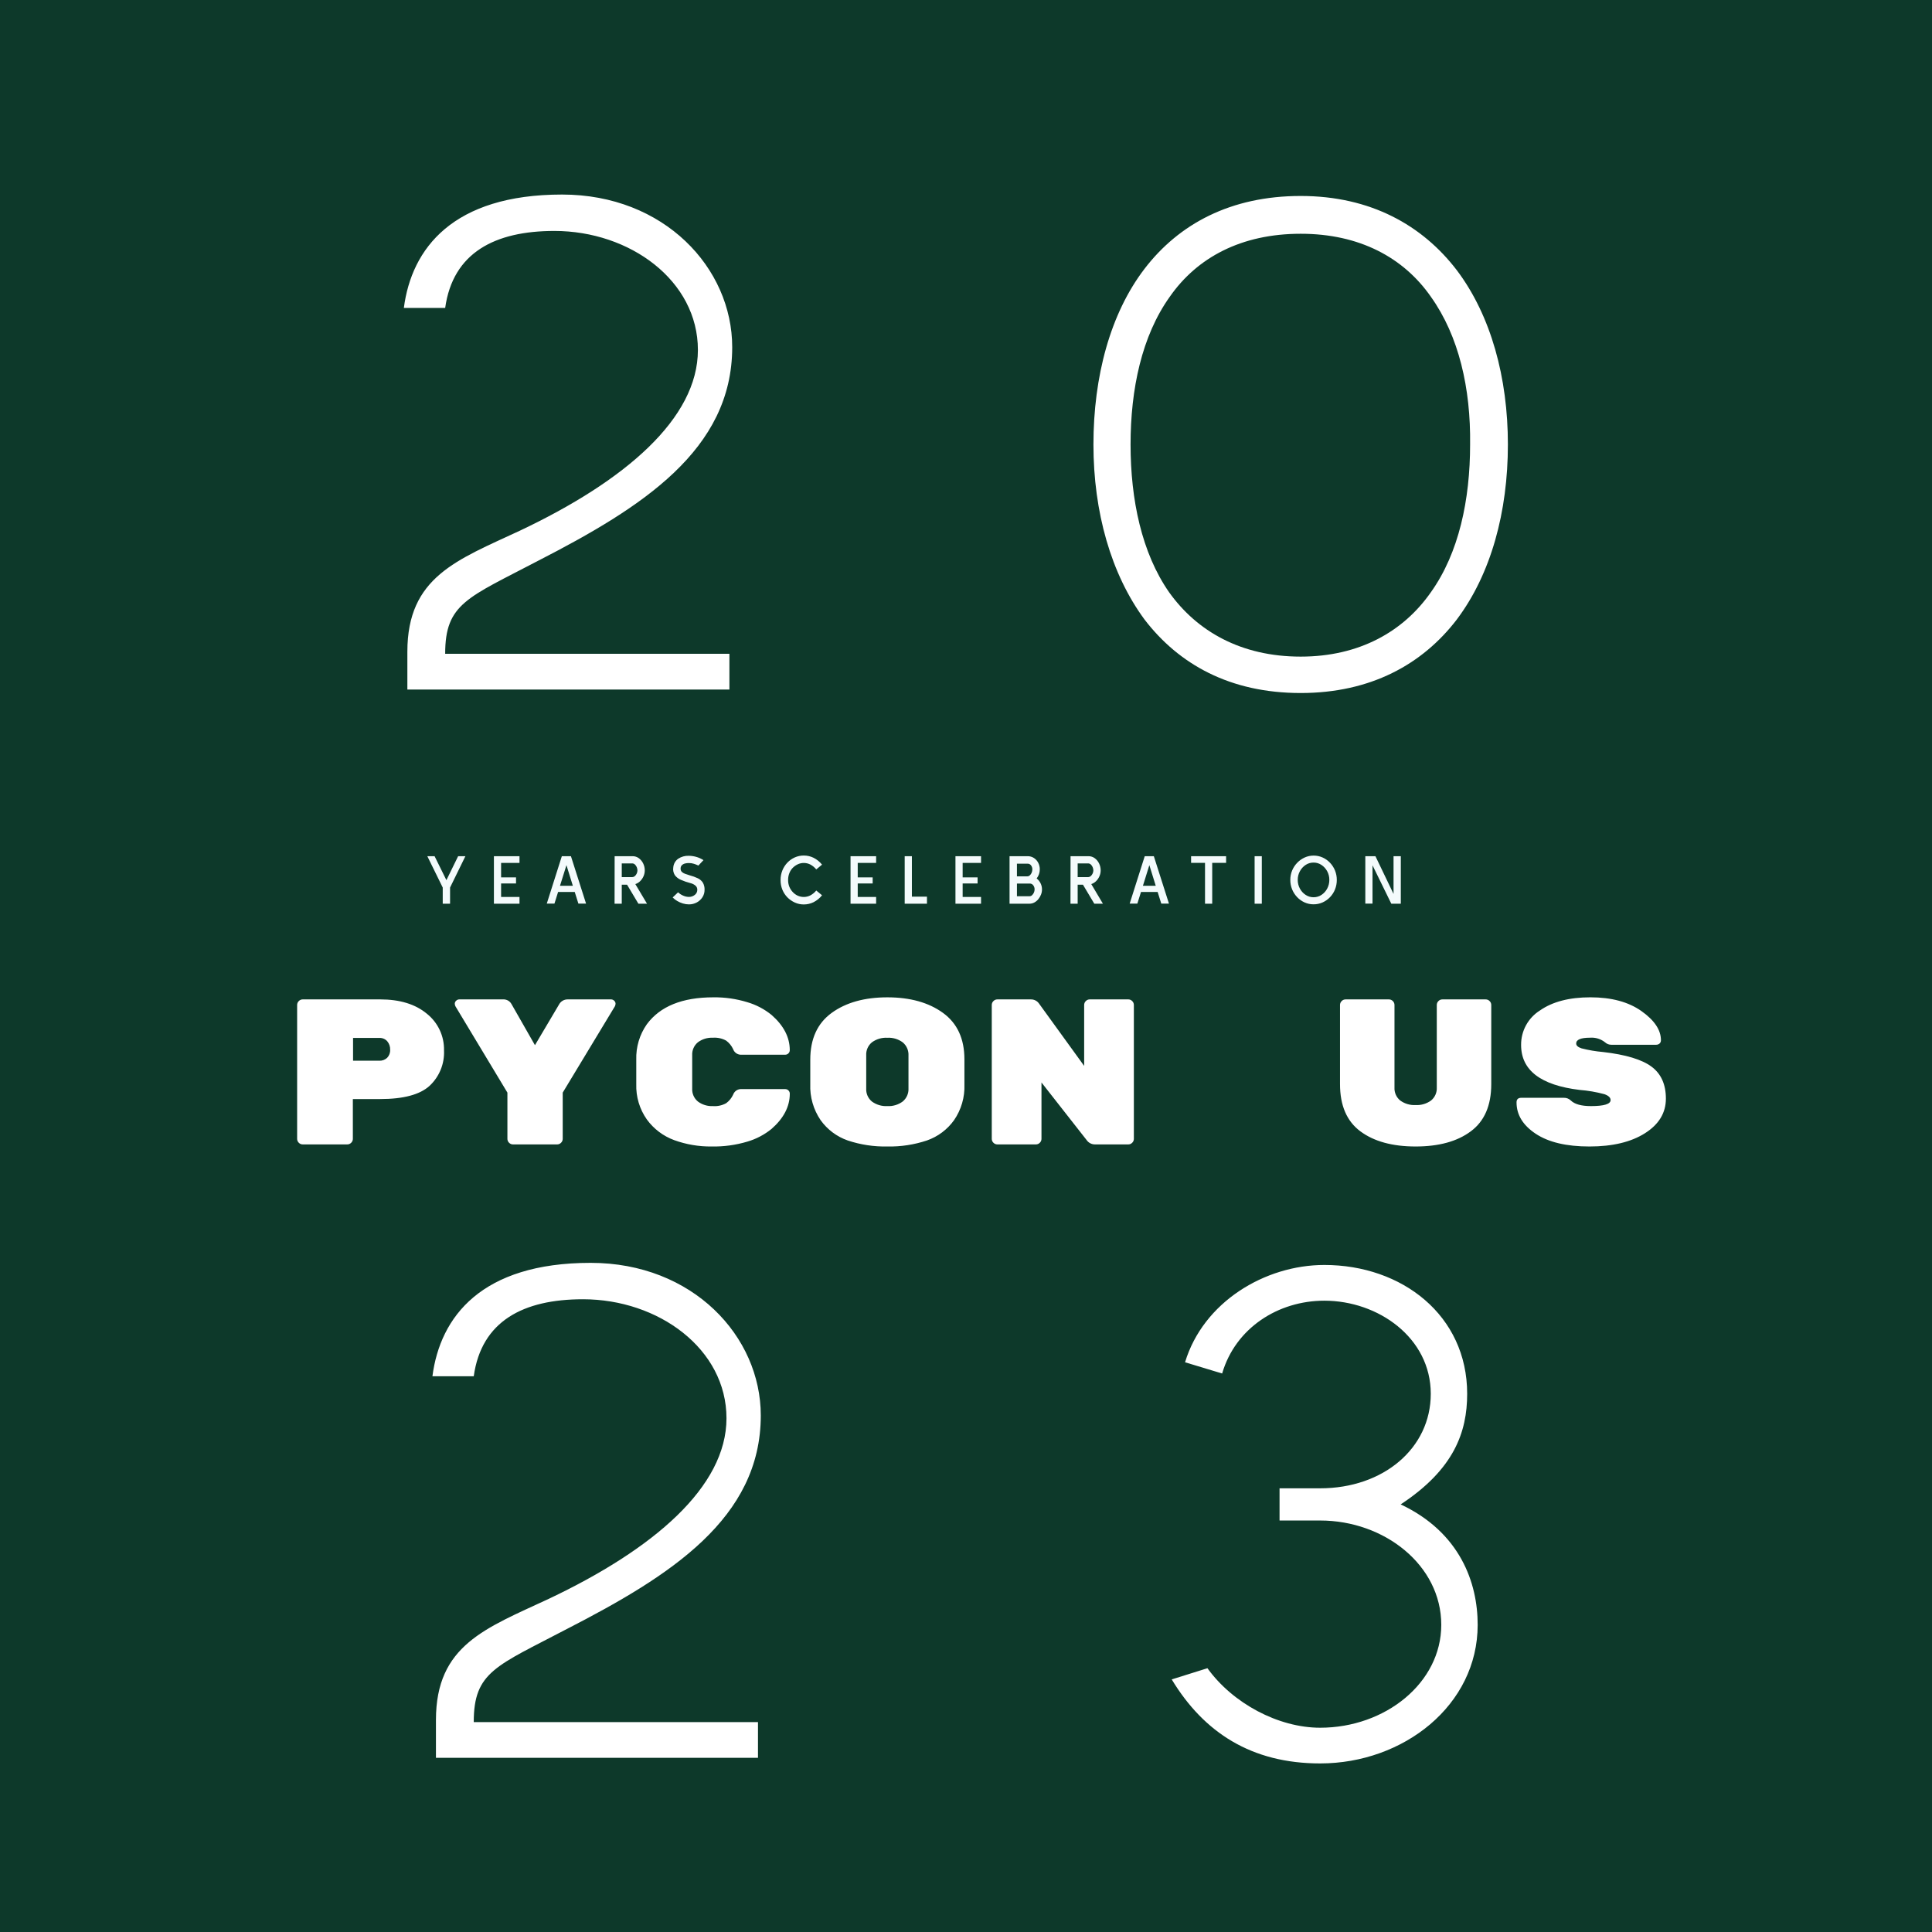
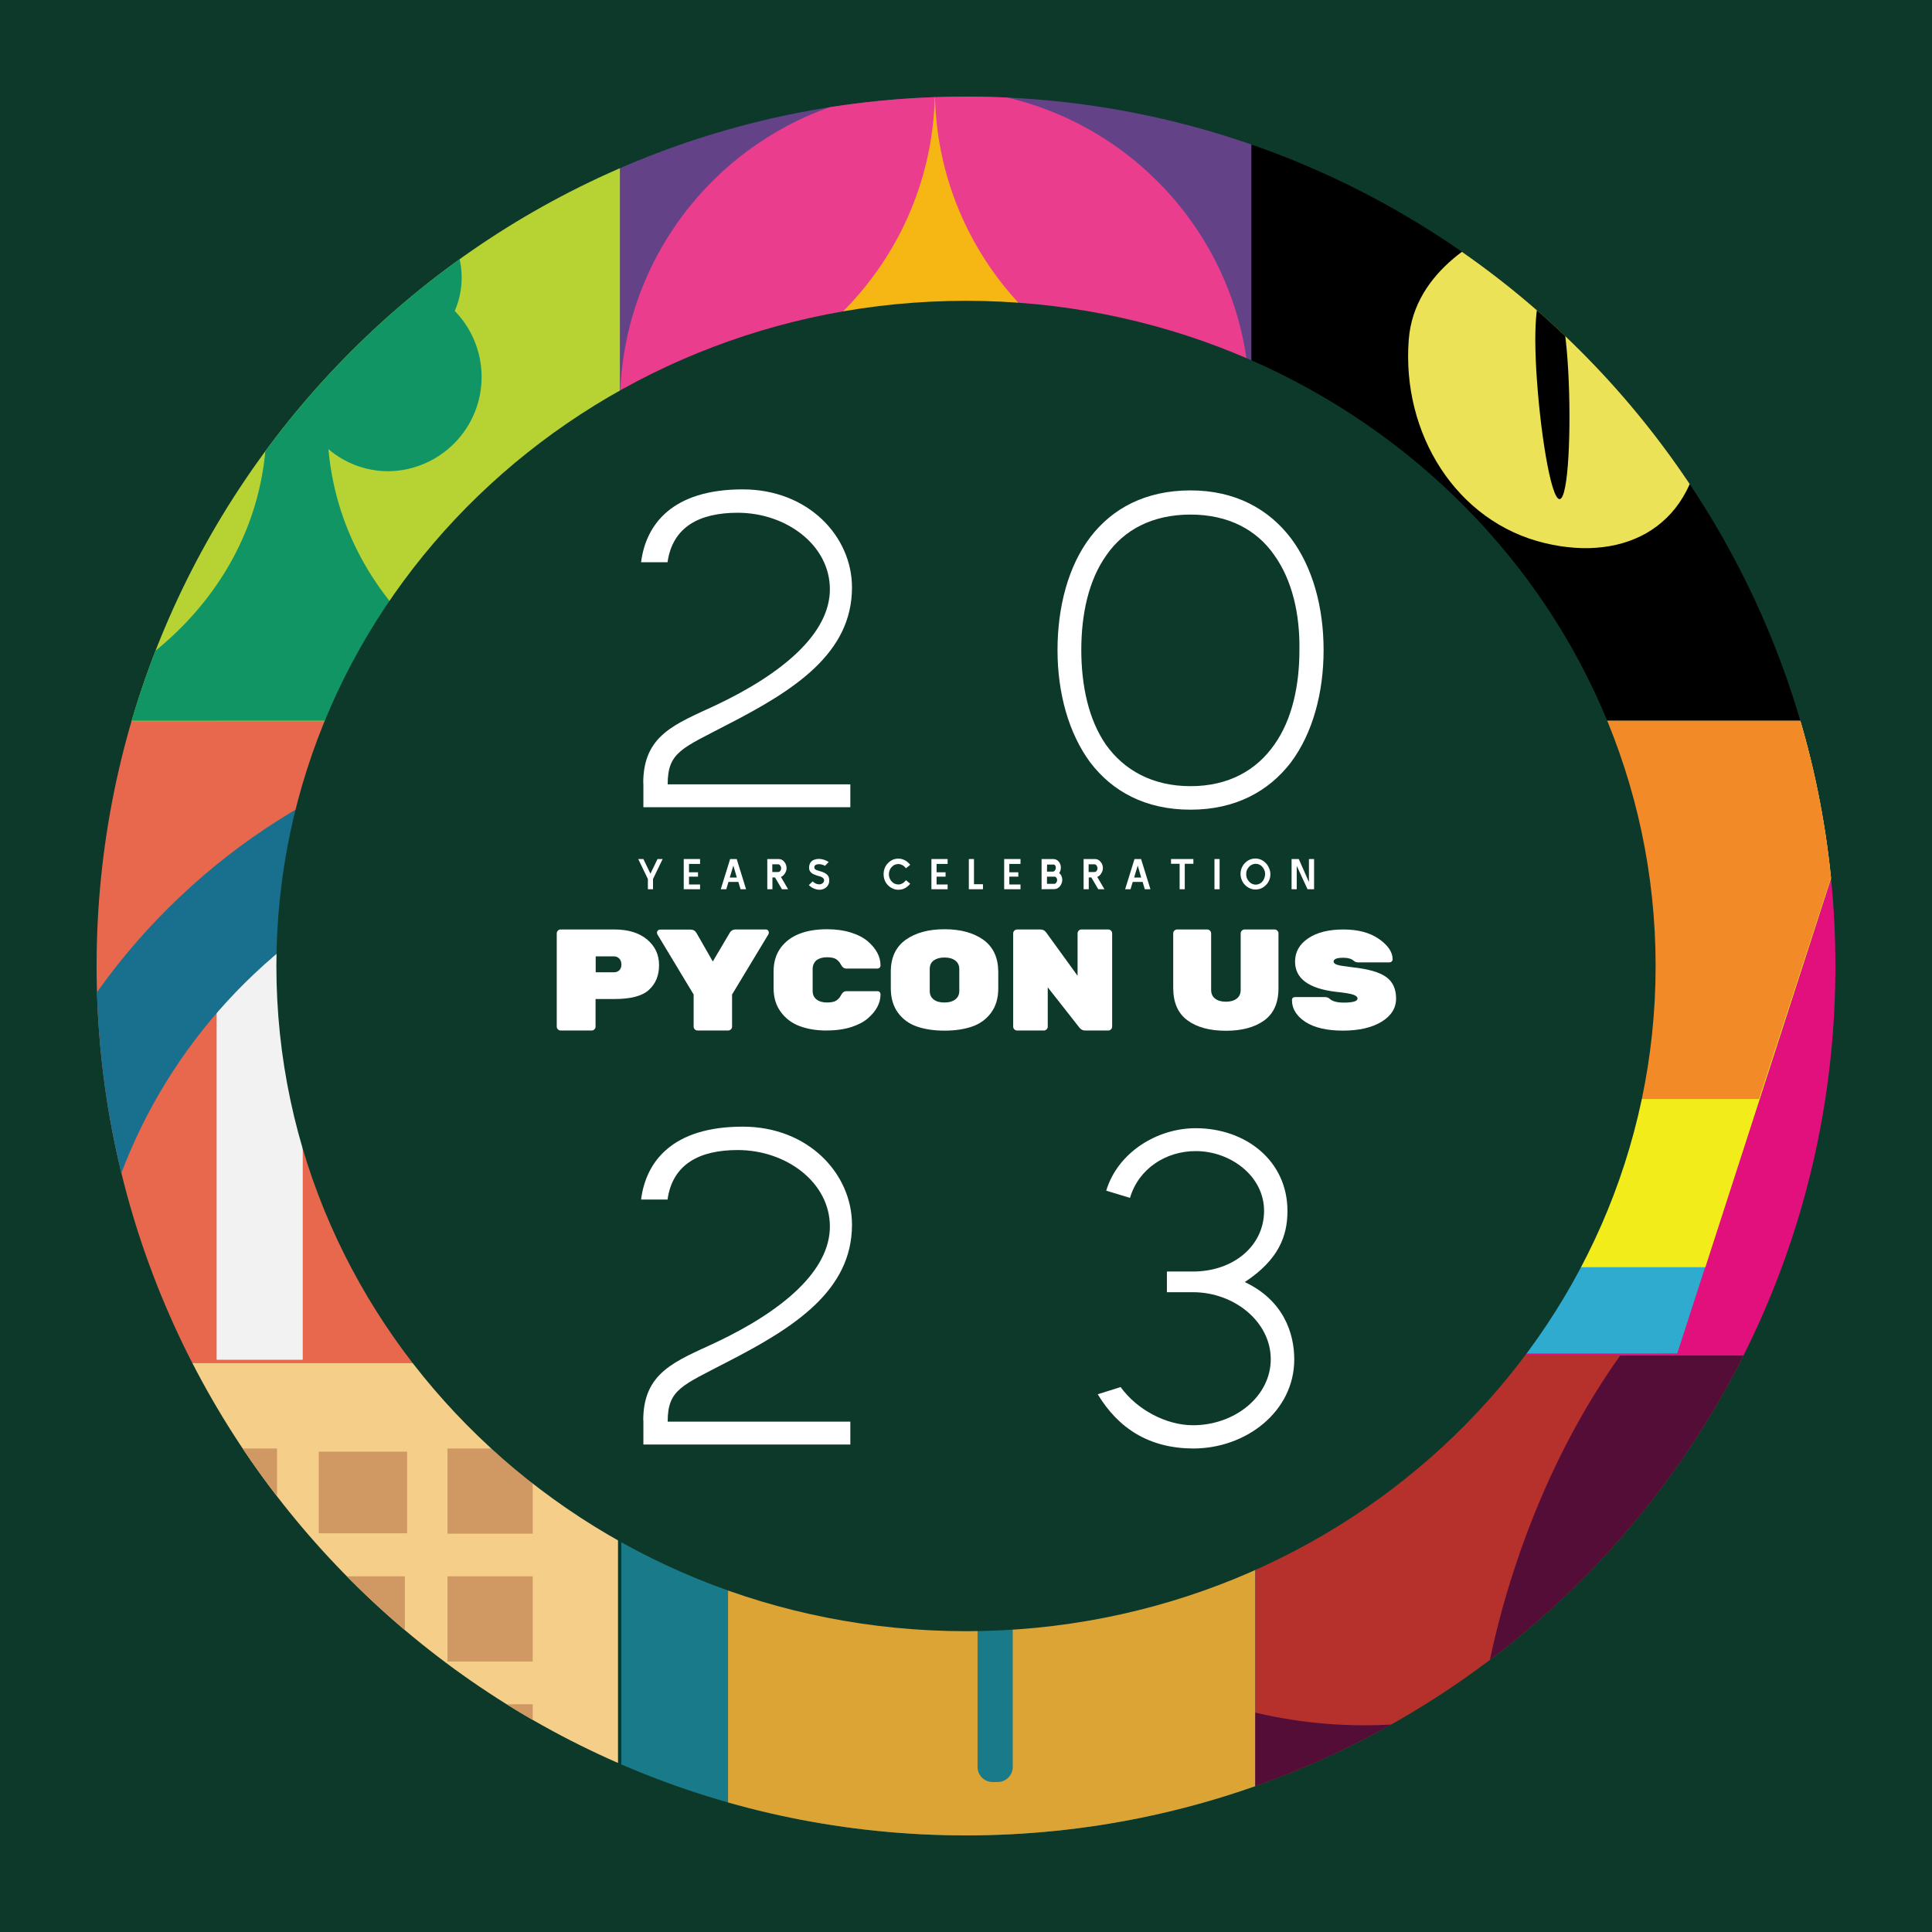
- <svg xmlns="http://www.w3.org/2000/svg" width="540.892" height="540.892" viewBox="0 0 540.892 540.892">
-   <g id="Headline_logo_cube" data-name="Headline logo cube" transform="translate(-520.123 -0.107)">
-     <g id="Group_2203" data-name="Group 2203">
-       <rect id="Rectangle_3572" data-name="Rectangle 3572" width="540.892" height="270.446" transform="translate(520.123 0.107)" fill="#0d392a" />
-       <path id="Path_3647" data-name="Path 3647" d="M11.172,0h90.16V-10H21.756c0-14.112,6.272-15.68,26.068-26.068,29.008-14.9,54.292-30.968,54.292-59.78,0-22.148-19.012-42.728-47.628-42.728-30.576,0-42.14,15.092-44.3,31.752H21.756c2.156-15.484,13.916-21.56,30.576-21.56,21.168,0,40.18,13.916,40.18,33.32,0,19.208-20.384,36.652-49.784,50.568C25.088-36.26,11.172-31.556,11.172-10.584Zm293.8-19.6c9.6-12.74,14.308-30.184,14.308-49,0-18.62-4.7-36.064-14.308-48.8-9.6-12.544-24.108-20.776-43.708-20.776s-34.1,7.84-43.708,20.384-14.308,30.184-14.308,49.2c0,18.816,4.9,36.26,14.308,49C227.164-7.056,241.472.98,261.268.98,280.868.98,295.372-7.056,304.976-19.6Zm-7.252-90.356C305.564-98.98,308.9-84.28,308.7-68.6c0,15.484-3.136,30.38-10.976,41.356C290.08-16.268,277.732-9.212,261.268-9.212c-16.66,0-29.008-7.056-36.848-18.032C216.776-38.22,213.64-53.116,213.64-68.6s3.136-30.38,10.976-41.356c7.644-10.976,19.992-17.64,36.652-17.64C277.732-127.6,290.08-120.932,297.724-109.956Z" transform="translate(623 193.148)" fill="#fff" />
-       <path id="Path_3648" data-name="Path 3648" d="M11.419-13.3,7.125-4.522V0H5.073V-4.522L.76-13.3H2.793L6.1-6.593,9.386-13.3ZM26.562,0H19.4V-13.3h7.163v1.881H21.413v4.047h4.18v1.71h-4.18v3.781h5.149ZM34.2-.019,38.418-13.3h2.546L45.2-.019H43.054L42.028-3.287H37.373L36.347-.019Zm5.51-10.773L37.9-5.016H41.5ZM62.263,0H59.85L56.677-5.32H55.195V0H53.181L53.2-13.3h5.016a2.909,2.909,0,0,1,1.757.561,3.914,3.914,0,0,1,1.216,1.472,4.391,4.391,0,0,1,.446,1.957A4,4,0,0,1,61.294-7.7a4.329,4.329,0,0,1-.94,1.377,3.431,3.431,0,0,1-1.359.836ZM59.584-9.31a2.355,2.355,0,0,0-.19-.912,2.114,2.114,0,0,0-.522-.76,1.106,1.106,0,0,0-.77-.3H55.195v3.838h2.888a1.147,1.147,0,0,0,.77-.285,2.062,2.062,0,0,0,.532-.722A2.05,2.05,0,0,0,59.584-9.31ZM74,.19a5.829,5.829,0,0,1-1.7-.256A7.258,7.258,0,0,1,70.718-.76a5.972,5.972,0,0,1-1.273-.988l1.52-1.444a4.659,4.659,0,0,0,1.435.94,4.01,4.01,0,0,0,1.567.352,2.562,2.562,0,0,0,1.682-.57,1.753,1.753,0,0,0,.693-1.406,1.454,1.454,0,0,0-.494-1.169,3.415,3.415,0,0,0-1.406-.712,17.387,17.387,0,0,1-2.708-.931,4.006,4.006,0,0,1-1.691-1.321,3.113,3.113,0,0,1-.427-2.137,3.281,3.281,0,0,1,1.378-2.442,5.014,5.014,0,0,1,2.936-.826,7.964,7.964,0,0,1,2.042.285,7.591,7.591,0,0,1,2.1.931l-1.425,1.52a9.224,9.224,0,0,0-1.254-.494,4.475,4.475,0,0,0-1.349-.209,3.922,3.922,0,0,0-1.131.123,1.951,1.951,0,0,0-.883.475,1.239,1.239,0,0,0-.361.884,1.267,1.267,0,0,0,.3.95,2.367,2.367,0,0,0,.9.56q.579.219,1.34.446a12.81,12.81,0,0,1,2.261.817A3.4,3.4,0,0,1,77.89-5.909a3.743,3.743,0,0,1,.485,2.033,3.747,3.747,0,0,1-.589,2.061A4.255,4.255,0,0,1,76.2-.352,4.525,4.525,0,0,1,74,.19Zm32.167.019a5.958,5.958,0,0,1-2.536-.542,7.129,7.129,0,0,1-2.062-1.435A6.743,6.743,0,0,1,100.168-3.9a7,7,0,0,1-.513-2.727,7.035,7.035,0,0,1,.513-2.707,6.917,6.917,0,0,1,1.406-2.175,6.541,6.541,0,0,1,2.052-1.444,6.113,6.113,0,0,1,2.546-.532,6.146,6.146,0,0,1,2.717.627,7.256,7.256,0,0,1,2.375,1.919L109.649-9.6a5.5,5.5,0,0,0-1.662-1.368,3.971,3.971,0,0,0-1.814-.437,3.948,3.948,0,0,0-1.7.371,4.991,4.991,0,0,0-1.415,1,4.485,4.485,0,0,0-.95,1.491,5.148,5.148,0,0,0-.342,1.909,4.928,4.928,0,0,0,.342,1.881,4.787,4.787,0,0,0,.95,1.482,4.281,4.281,0,0,0,1.406,1.026,4.1,4.1,0,0,0,1.71.361,3.971,3.971,0,0,0,1.814-.437,5.5,5.5,0,0,0,1.662-1.368l1.615,1.33a7.165,7.165,0,0,1-2.375,1.938A6.146,6.146,0,0,1,106.172.209ZM126.407,0h-7.163V-13.3h7.163v1.881h-5.149v4.047h4.18v1.71h-4.18v3.781h5.149Zm14.231,0h-6.232V-13.3h2.014V-1.976h4.218Zm15.143,0h-7.163V-13.3h7.163v1.881h-5.149v4.047h4.18v1.71h-4.18v3.781h5.149Zm7.98,0V-13.3H168.8a3.161,3.161,0,0,1,1.8.513,3.517,3.517,0,0,1,1.2,1.349,3.948,3.948,0,0,1,.428,1.824,4.135,4.135,0,0,1-.874,2.546A3.916,3.916,0,0,1,172.454-5.7a3.847,3.847,0,0,1,.389,1.71,3.925,3.925,0,0,1-.275,1.444,4.736,4.736,0,0,1-.751,1.283,3.681,3.681,0,0,1-1.111.921,2.791,2.791,0,0,1-1.34.342Zm2.071-7.657h2.907a1.042,1.042,0,0,0,.7-.285,1.988,1.988,0,0,0,.513-.741,2.4,2.4,0,0,0,.19-.931,1.811,1.811,0,0,0-.361-1.111,1.165,1.165,0,0,0-.988-.484h-2.964Zm0,5.567h3.534a1.008,1.008,0,0,0,.694-.285,2.188,2.188,0,0,0,.513-.722,2.13,2.13,0,0,0,.2-.893,1.836,1.836,0,0,0-.38-1.168,1.18,1.18,0,0,0-.969-.484h-3.591ZM189.9,0h-2.413l-3.173-5.32h-1.482V0h-2.014l.019-13.3h5.016a2.909,2.909,0,0,1,1.757.561,3.914,3.914,0,0,1,1.216,1.472,4.391,4.391,0,0,1,.447,1.957,4,4,0,0,1-.342,1.606A4.33,4.33,0,0,1,188-6.327a3.431,3.431,0,0,1-1.359.836Zm-2.679-9.31a2.355,2.355,0,0,0-.19-.912,2.114,2.114,0,0,0-.522-.76,1.106,1.106,0,0,0-.77-.3h-2.907v3.838h2.888a1.147,1.147,0,0,0,.77-.285,2.063,2.063,0,0,0,.532-.722A2.05,2.05,0,0,0,187.226-9.31ZM197.391-.019,201.609-13.3h2.546L208.392-.019h-2.147l-1.026-3.268h-4.655L199.538-.019Zm5.51-10.773L201.1-5.016h3.591Zm21.489-.646H220.5V0h-2.014V-11.438h-3.9V-13.3h9.8ZM234.384,0H232.37V-13.3h2.014Zm20.995-6.669a7.05,7.05,0,0,1-.5,2.67,6.783,6.783,0,0,1-1.4,2.176,6.618,6.618,0,0,1-2.071,1.463,6.068,6.068,0,0,1-2.527.532,6.022,6.022,0,0,1-2.546-.541,6.674,6.674,0,0,1-2.071-1.482,6.924,6.924,0,0,1-1.4-2.175,6.927,6.927,0,0,1-.5-2.641,6.745,6.745,0,0,1,.513-2.631,6.921,6.921,0,0,1,1.425-2.166,6.77,6.77,0,0,1,2.09-1.472,5.979,5.979,0,0,1,2.489-.532,6.068,6.068,0,0,1,2.527.532,6.545,6.545,0,0,1,2.071,1.472,6.924,6.924,0,0,1,1.4,2.176A6.878,6.878,0,0,1,255.379-6.669Zm-2.09,0a4.958,4.958,0,0,0-.6-2.423,4.908,4.908,0,0,0-1.6-1.757,3.9,3.9,0,0,0-2.214-.665,3.936,3.936,0,0,0-2.232.665,4.886,4.886,0,0,0-1.6,1.767,4.974,4.974,0,0,0-.6,2.413,5.012,5.012,0,0,0,.6,2.432,4.854,4.854,0,0,0,1.605,1.767,3.949,3.949,0,0,0,2.223.665,3.936,3.936,0,0,0,2.233-.665A4.785,4.785,0,0,0,252.7-4.247,5.094,5.094,0,0,0,253.289-6.669ZM273.3,0h-2.66l-5.263-10.754V-.019h-2.014V-13.3h2.831l5.073,10.564V-13.3H273.3Z" transform="translate(639 253.111)" fill="#f4fbfc" />
-     </g>
-     <g id="Group_2202" data-name="Group 2202">
-       <rect id="Rectangle_120" data-name="Rectangle 120" width="540.892" height="270.446" transform="translate(520.123 270.554)" fill="#0d392a" />
-       <path id="Path_3645" data-name="Path 3645" d="M11.172,0h90.16V-10H21.756c0-14.112,6.272-15.68,26.068-26.068,29.008-14.9,54.292-30.968,54.292-59.78,0-22.148-19.012-42.728-47.628-42.728-30.576,0-42.14,15.092-44.3,31.752H21.756c2.156-15.484,13.916-21.56,30.576-21.56,21.168,0,40.18,13.916,40.18,33.32,0,19.208-20.384,36.652-49.784,50.568C25.088-36.26,11.172-31.556,11.172-10.584ZM258.72,1.568c23.324,0,44.1-16.268,44.1-38.808,0-11.76-4.9-25.872-21.56-33.712,14.9-9.8,18.62-20.188,18.62-30.968,0-21.952-18.228-36.064-39.984-36.064-16.66,0-33.908,10.388-39,27.244L231.28-107.6c3.724-12.74,15.68-20.384,28.616-20.384,15.092,0,29.792,10.388,29.792,26.068,0,15.288-13.328,26.46-30.968,26.46H247.352v9.016H258.72c18.032,0,33.908,12.544,33.908,29.2,0,16.268-15.68,28.812-33.908,28.812-11.76,0-24.5-6.86-31.556-16.66l-10,3.136C226.184-7.056,239.512,1.568,258.72,1.568Z" transform="translate(631 492.237)" fill="#fff" />
-       <path id="Path_3646" data-name="Path 3646" d="M8.874-40.6H30.566q8.236,0,13.05,4A12.75,12.75,0,0,1,48.43-26.332a12.765,12.765,0,0,1-4.06,9.947Q40.31-12.7,30.566-12.7H22.91V-1.566a1.505,1.505,0,0,1-.464,1.1,1.505,1.505,0,0,1-1.1.464H8.874a1.505,1.505,0,0,1-1.1-.464,1.505,1.505,0,0,1-.464-1.1V-39.034a1.505,1.505,0,0,1,.464-1.1A1.505,1.505,0,0,1,8.874-40.6ZM22.968-29.812v6.38h7.366a3,3,0,0,0,2.175-.812,3,3,0,0,0,.841-2.262,3.479,3.479,0,0,0-.812-2.378,2.779,2.779,0,0,0-2.2-.928ZM83.056-40.6H95.178a1.227,1.227,0,0,1,.9.377,1.11,1.11,0,0,1,.377.783,1.662,1.662,0,0,1-.174.754L81.664-14.5V-1.566a1.505,1.505,0,0,1-.464,1.1A1.505,1.505,0,0,1,80.1,0H67.744a1.505,1.505,0,0,1-1.1-.464,1.505,1.505,0,0,1-.464-1.1V-14.5L51.62-38.686a1.662,1.662,0,0,1-.174-.754,1.11,1.11,0,0,1,.377-.783,1.227,1.227,0,0,1,.9-.377H64.96a2.537,2.537,0,0,1,2.378,1.334l6.554,11.484L80.62-39.15A2.707,2.707,0,0,1,83.056-40.6Zm34.858,15.66v9.28a4.407,4.407,0,0,0,1.6,3.654,6.483,6.483,0,0,0,4.176,1.276,6.667,6.667,0,0,0,3.741-.812,6.209,6.209,0,0,0,1.943-2.378,2.338,2.338,0,0,1,2.059-1.566h12.528a1.227,1.227,0,0,1,.9.377,1.227,1.227,0,0,1,.377.9q0,5.394-5.1,9.86a19.339,19.339,0,0,1-6.786,3.567A32.664,32.664,0,0,1,123.366.58,29.665,29.665,0,0,1,112.9-1.189a16.5,16.5,0,0,1-7.685-5.8,16.257,16.257,0,0,1-2.958-9.889v-6.844a16.386,16.386,0,0,1,2.958-9.918q5.568-7.54,18.618-7.54a30.963,30.963,0,0,1,9.512,1.363,19.339,19.339,0,0,1,6.786,3.567q5.1,4.466,5.1,9.86a1.227,1.227,0,0,1-.377.9,1.227,1.227,0,0,1-.9.377H131.428a2.338,2.338,0,0,1-2.059-1.566,6.209,6.209,0,0,0-1.943-2.378,6.667,6.667,0,0,0-3.741-.812,6.483,6.483,0,0,0-4.176,1.276A4.407,4.407,0,0,0,117.914-24.94Zm76.212,1.1v7.076a16.556,16.556,0,0,1-2.9,9.976,15.707,15.707,0,0,1-7.6,5.684A32.885,32.885,0,0,1,172.55.58,32.885,32.885,0,0,1,161.472-1.1a15.707,15.707,0,0,1-7.6-5.684,16.758,16.758,0,0,1-2.9-10.092v-6.844q0-8.758,6-13.108t15.573-4.35q9.57,0,15.573,4.35T194.126-23.838Zm-27.492-1.1v9.28a4.407,4.407,0,0,0,1.595,3.654,6.726,6.726,0,0,0,4.321,1.276,6.623,6.623,0,0,0,4.321-1.3,4.49,4.49,0,0,0,1.595-3.683v-9.164a4.49,4.49,0,0,0-1.595-3.683,6.623,6.623,0,0,0-4.321-1.3,6.726,6.726,0,0,0-4.321,1.276A4.407,4.407,0,0,0,166.634-24.94ZM229.216-40.6H240a1.505,1.505,0,0,1,1.1.464,1.505,1.505,0,0,1,.464,1.1V-1.566a1.505,1.505,0,0,1-.464,1.1A1.505,1.505,0,0,1,240,0h-9.338a2.812,2.812,0,0,1-2.32-1.218L215.7-17.342V-1.566a1.505,1.505,0,0,1-.464,1.1,1.505,1.505,0,0,1-1.1.464H203.348a1.505,1.505,0,0,1-1.1-.464,1.505,1.505,0,0,1-.464-1.1V-39.034a1.505,1.505,0,0,1,.464-1.1,1.505,1.505,0,0,1,1.1-.464h9.4a2.7,2.7,0,0,1,2.262,1.16L227.65-21.982V-39.034a1.505,1.505,0,0,1,.464-1.1A1.505,1.505,0,0,1,229.216-40.6ZM335.878-3.654Q330.194.58,320.45.58T304.993-3.654q-5.713-4.234-5.713-13.224V-39.034a1.505,1.505,0,0,1,.464-1.1,1.505,1.505,0,0,1,1.1-.464h12.122a1.505,1.505,0,0,1,1.1.464,1.505,1.505,0,0,1,.464,1.1V-15.95a4.407,4.407,0,0,0,1.6,3.654,6.726,6.726,0,0,0,4.321,1.276,6.726,6.726,0,0,0,4.321-1.276,4.407,4.407,0,0,0,1.6-3.654V-39.034a1.505,1.505,0,0,1,.464-1.1,1.505,1.505,0,0,1,1.1-.464h12.122a1.505,1.505,0,0,1,1.1.464,1.505,1.505,0,0,1,.464,1.1v22.156Q341.62-7.888,335.878-3.654ZM372.94-25.868q9.512,1.1,13.543,4.089t4.031,8.961q0,5.974-5.858,9.686T369.112.58q-9.686,0-15.051-3.567T348.7-11.774q0-1.276,1.334-1.276h11.89a2.667,2.667,0,0,1,1.972.754q1.624,1.566,5.626,1.566,5.51,0,5.51-1.682,0-1.044-1.74-1.653a38,38,0,0,0-6.9-1.189q-16.414-1.972-16.414-12.586A11.279,11.279,0,0,1,355.25-37.5q5.278-3.683,14.123-3.683t14.3,3.857q5.452,3.857,5.452,8.149a1.2,1.2,0,0,1-.377.928,1.438,1.438,0,0,1-1.015.348H375.26a2.56,2.56,0,0,1-1.8-.7,6,6,0,0,0-4.176-1.276q-3.886,0-3.886,1.624,0,.87,1.508,1.363A37.362,37.362,0,0,0,372.94-25.868Z" transform="translate(596 320.503)" fill="#fff" />
+ <svg xmlns="http://www.w3.org/2000/svg" id="Layer_2" viewBox="0 0 2000 2000">
+   <defs>
+     <style>.cls-1{fill:none;}.cls-2{clip-path:url(#clippath);}.cls-3{fill:#f2ec1a;}.cls-4{fill:#f2f2f2;}.cls-5{fill:#ebe258;}.cls-6{fill:#f28a27;}.cls-7{fill:#f5ce89;}.cls-8{fill:#f6b614;}.cls-9{fill:#e8684e;}.cls-10{fill:#fff;}.cls-11{fill:#ea3d8d;}.cls-12{fill:#b7312c;}.cls-13{fill:#b7d333;}.cls-14{fill:#d09963;}.cls-15{fill:#dca335;}.cls-16{fill:#e2107c;}.cls-17{fill:#119565;}.cls-18{fill:#186f8e;}.cls-19{fill:#197b89;}.cls-20{fill:#0d392a;}.cls-21{fill:#0c2a29;}.cls-22{fill:#540d37;}.cls-23{fill:#644287;}.cls-24{fill:#2eabce;}.cls-25{fill:#78aba7;}.cls-26{clip-path:url(#clippath-1);}.cls-27{clip-path:url(#clippath-4);}.cls-28{clip-path:url(#clippath-3);}.cls-29{clip-path:url(#clippath-2);}</style>
+     <clipPath id="clippath">
+       <circle class="cls-1" cx="1000" cy="1000" r="900" />
+     </clipPath>
+     <clipPath id="clippath-1">
+       <rect class="cls-1" x="641.76" y="747.32" width="657.03" height="654.85" />
+     </clipPath>
+     <clipPath id="clippath-2">
+       <rect class="cls-1" x="643.21" y="1403.26" width="656.3" height="656.3" />
+     </clipPath>
+     <clipPath id="clippath-3">
+       <rect class="cls-1" x="1299.52" y="1403.26" width="656.3" height="656.3" />
+     </clipPath>
+     <clipPath id="clippath-4">
+       <rect class="cls-1" x="-22.08" y="746.77" width="664.65" height="664.65" />
+     </clipPath>
+   </defs>
+   <g id="Layer_1-2">
+     <g id="App_Icon">
+       <rect class="cls-20" width="2000" height="2000" />
+       <g class="cls-2">
+         <g id="Mosaic_2018_-_mobile">
+           <g id="Group_437">
+             <rect id="Rectangle_579" class="cls-21" x="643.21" y="746.23" width="654.22" height="657.03" />
+             <g id="Group_436">
+               <g class="cls-26">
+                 <g id="Group_435">
+                   <path id="Path_458" class="cls-25" d="m1200.31,954.62s-17.7-20.88-38.48-41.21c-37.21-36.4-83.05-32.04-123.8-17.7-30.41,10.71-131.97,42.02-173.72,60.81-69.71,31.4-101.65,51.28-101.65,91.13v48.65c0,39.84,31.95,59.72,101.65,91.13,41.75,18.79,143.4,50.01,173.72,60.81,40.75,14.43,86.59,18.7,123.8-17.7,20.78-20.33,38.48-41.21,38.48-41.21v-234.71h0Z" />
+                   <path id="Path_459" class="cls-21" d="m993.47,1138.05c5.26-11.25,29.32-11.25,53.73.09,24.41,11.35,39.94,29.68,34.67,41.02-5.26,11.25-29.32,11.25-53.73-.09-24.41-11.35-39.94-29.68-34.67-41.02" />
+                   <path id="Path_460" class="cls-21" d="m993.47,1005.81c5.26,11.25,29.32,11.25,53.73-.09,24.41-11.35,39.94-29.68,34.67-41.02-5.26-11.25-29.32-11.25-53.73.09-24.41,11.35-39.94,29.68-34.67,41.02" />
+                   <path id="Path_461" class="cls-25" d="m1460.17,1189.24h-259.94c-64.8-58.54-69.89-158.47-11.35-223.28,3.63-3.99,7.35-7.81,11.35-11.35h259.94v234.62Z" />
+                 </g>
+               </g>
+             </g>
+           </g>
+         </g>
+         <g id="mosaic_2020-mobile">
+           <g id="Artwork_10">
+             <g id="Group_909">
+               <rect id="Rectangle_1397" class="cls-23" x="641.76" y="89.2" width="657.03" height="657.03" />
+               <path id="Path_821" class="cls-11" d="m1293.71,418.21c0,179.98-145.95,325.93-325.93,325.93s-325.93-145.95-325.93-325.93S787.8,92.29,967.78,92.29c179.98,0,325.93,145.95,325.93,325.93" />
+               <path id="Path_822" class="cls-8" d="m1293.71,418.21c-179.98,0-325.93,145.95-325.93,325.93,0-179.98-145.95-325.93-325.93-325.93,179.98,0,325.93-145.95,325.93-325.93,0,180.07,145.95,325.93,325.93,325.93" />
+             </g>
+           </g>
+         </g>
+         <g id="Mosaic_2012-mobile">
+           <g id="Group_341">
+             <rect id="Rectangle_466" x="1295.43" y="92.01" width="657.03" height="657.03" />
+             <g id="Group_340">
+               <path id="Path_422" class="cls-5" d="m1573.16,228.61c9.44-3.63,19.97,1.09,23.6,10.44.09.27.27.64.36.91,9.26,26.96,27.77,49.83,52.28,64.53,53.37,32.4,117.81,45.02,112.09,142.22-5.72,97.21-77.87,135.69-162.1,115.54-91.85-21.78-148.67-113.54-141.04-210.84,5.72-72.61,78.42-109.1,114.81-122.8" />
+               <path id="Path_423" d="m1623.36,382.82c3.45,60.36.27,133.87-8.89,133.87s-20.69-73.52-24.14-133.87c-3.45-60.36,2.54-84.77,11.71-84.77s17.88,24.42,21.33,84.77" />
+             </g>
+           </g>
+         </g>
+         <g id="mosaic_2015-mobile">
+           <g id="Group_441">
+             <rect id="Rectangle_584" class="cls-16" x="1298.79" y="746.23" width="657.03" height="657.03" />
+             <path id="Path_469" class="cls-24" d="m1511.99,1401.26l-211.93-655.03h648.13l-211.93,654.85-224.27.18h0Z" />
+             <path id="Path_470" class="cls-3" d="m1482.86,1311.77l-182.8-565.54h648.13l-182.8,565.54h-282.54Z" />
+             <path id="Path_471" class="cls-6" d="m1427.4,1137.69l-127.34-391.46h648.13l-127.25,391.46h-393.55Z" />
+           </g>
+         </g>
+         <g id="mosaic_2022-mobile">
+           <g id="Group_901">
+             <rect id="Rectangle_399" class="cls-19" x="643.21" y="1403.26" width="656.3" height="656.3" />
+             <g id="Group_266">
+               <g class="cls-29">
+                 <g id="Group_265">
+                   <path id="Path_273" class="cls-15" d="m1350.98,1529.42h-224.91c-42.93,0-77.69,34.76-77.69,77.69v222.1c0,8.53-6.99,15.52-15.52,15.52h-5.35c-8.53,0-15.52-6.9-15.52-15.52h0v-352.07c0-42.93-34.76-77.69-77.69-77.69h-285.63c-8.53,0-15.52,6.99-15.52,15.52h0v106.83c0,51.46,41.75,93.21,93.21,93.21h27.32v382.56c0,34.31,27.77,62.08,62.17,62.08h482.4c34.31,0,62.08-27.77,62.08-62.08l-9.35-468.15h0Z" />
+                 </g>
+               </g>
+             </g>
+           </g>
+         </g>
+         <g id="Mosaic_2021-_mobile">
+           <g id="Mosaic_2021">
+             <g id="Group_907">
+               <rect id="Rectangle_1395" class="cls-12" x="1299.52" y="1403.26" width="656.3" height="656.3" />
+               <g id="Group_906">
+                 <g class="cls-28">
+                   <g id="Group_905">
+                     <path id="Path_820" class="cls-22" d="m2133.35,2930.34c6.53-60.27-23.96-80.6,9.44-121.26,33.4-40.66,134.33-89.31,193.05-223.55,58.72-134.24,38.48-318.67-153.84-436.93-192.42-118.35-404.26,29.77-484.85,184.34-121.44,232.9,45.74,458.99-54.46,607.56-91.4,135.51-361.42,74.06-563.27-69.71-201.76-143.77-340.45-334.37-214.38-443.74,123.89-107.46,336.46,205.4,539.22,161.19,204.94-44.66,193.41-509.18,243.33-705.5,0,0,238.98-49.1,407.89-232.53,168.91-183.43,120.9-352.52,60.36-402.35-57.09-47.01-224.73-80.14-379.48,83.32-175.81,185.7-202.76,437.93-202.94,439.29,0,0-253.41,80.96-460.98-126.61-228.9-228.9-154.21-403.26-154.21-403.26,0,0,88.86,89.31,204.4,112.45,141.95,28.41,238.52-14.43,266.93-124.07,25.32-98.02-63.9-203.22-192.6-227.45-107.37-20.24-236.62,16.97-236.62,16.97,0,0,9.71-204.94,226.18-308.23,216.47-103.2,378.39,34.58,378.39,34.58l61.17-116.36c3.54,2.9-205.12-157.47-471.24-56.27-193.51,73.52-354.43,267.84-317.67,529.14-155.57,214.65-40.84,459.35,170.18,657.48,221.82,208.21,502.19,151.48,502.19,151.48-45.47,157.75-52.01,518.34-146.85,541.58-108.73,26.59-390.73-329.2-603.57-121.89-224.82,218.92-9.35,490.03,251.96,661.39,261.3,171.27,554.2,246.42,721.47,53.73,185.52-213.75-33.67-492.93,92.4-661.48,120.53-161.19,237.62-160.2,314.04-102.11,108.73,82.59,109.28,187.61,44.47,286.45-101.11,154.39-254.5,179.98-235.26,328.2,8.8,63.35,43.48,120.26,95.75,157.2.18-.18,82.77-62.9,89.4-123.07m-947.02-1792.47c87.59,26.87,79.05,119.53-25.5,92.4-69.52-18.06-146.76-84.68-146.76-84.68,0,0,99.66-29.95,172.27-7.71m502.46,586.96c.45-1.27,57.54-222.28,149.4-314.31,91.22-91.22,179.44-60.99,179.16-60.81.54.54,38.03,96.3-49.19,190.87-114.09,123.8-278.1,183.79-279.37,184.25" />
+                   </g>
+                 </g>
+               </g>
+             </g>
+           </g>
+         </g>
+         <g id="Mosaic_2017-mobile">
+           <g id="Artwork_17">
+             <g id="Group_913">
+               <rect id="Rectangle_1415" class="cls-9" x="-22.08" y="746.77" width="664.65" height="664.65" />
+               <rect id="Rectangle_1416" class="cls-4" x="446.98" y="855.6" width="89.13" height="552.02" />
+               <rect id="Rectangle_1417" class="cls-4" x="224.25" y="929.48" width="89.13" height="478.14" />
+               <g id="Group_912">
+                 <g class="cls-27">
+                   <g id="Group_911">
+                     <path id="Path_823" class="cls-18" d="m1315.94,1407.61c0,365.86-299.24,662.38-668.37,662.38S-20.8,1773.39-20.8,1407.61s299.24-662.38,668.37-662.38,668.37,296.61,668.37,662.38m-111.37,0c0-304.87-249.42-552.02-557.01-552.02S90.56,1102.74,90.56,1407.61s249.42,552.02,557.01,552.02,556.92-247.15,557.01-552.02" />
+                   </g>
+                 </g>
+               </g>
+             </g>
+           </g>
+         </g>
+         <g id="Mosaic_2018">
+           <g id="Group_910">
+             <rect id="Rectangle_1398" class="cls-7" x="-22.08" y="1411.15" width="661.84" height="661.84" />
+             <rect id="Rectangle_1399" class="cls-14" x="69.41" y="1502.73" width="84.5" height="84.5" />
+             <rect id="Rectangle_1400" class="cls-14" x="198.57" y="1499.47" width="88.22" height="88.22" />
+             <rect id="Rectangle_1401" class="cls-14" x="329.99" y="1502.73" width="91.49" height="84.5" />
+             <rect id="Rectangle_1402" class="cls-14" x="463.23" y="1499.47" width="88.22" height="88.22" />
+             <rect id="Rectangle_1403" class="cls-14" x="66.15" y="1631.8" width="88.22" height="88.22" />
+             <rect id="Rectangle_1404" class="cls-14" x="198.57" y="1631.8" width="88.22" height="88.22" />
+             <rect id="Rectangle_1405" class="cls-14" x="330.9" y="1631.8" width="88.22" height="88.22" />
+             <rect id="Rectangle_1406" class="cls-14" x="463.23" y="1631.8" width="88.22" height="88.22" />
+             <rect id="Rectangle_1407" class="cls-14" x="69.41" y="1763.22" width="84.5" height="91.58" />
+             <rect id="Rectangle_1408" class="cls-14" x="198.57" y="1764.22" width="88.22" height="88.22" />
+             <rect id="Rectangle_1409" class="cls-14" x="329.99" y="1763.22" width="91.49" height="91.58" />
+             <rect id="Rectangle_1410" class="cls-14" x="463.23" y="1764.22" width="88.22" height="88.22" />
+             <rect id="Rectangle_1411" class="cls-14" x="66.15" y="1896.55" width="88.22" height="88.22" />
+             <rect id="Rectangle_1412" class="cls-14" x="198.57" y="1896.55" width="88.22" height="88.22" />
+             <rect id="Rectangle_1413" class="cls-14" x="330.9" y="1896.55" width="88.22" height="88.22" />
+             <rect id="Rectangle_1414" class="cls-14" x="463.23" y="1896.55" width="88.22" height="88.22" />
+           </g>
+         </g>
+         <g id="mosaic_2019-_mobile">
+           <g id="Artwork_6">
+             <g id="Group_915">
+               <rect id="Rectangle_1420" class="cls-13" x="-23.35" y="86.84" width="665.11" height="660.02" />
+               <path id="Path_828" class="cls-17" d="m636.95,746.05c-111.91,0-281-103.2-296.97-281.09,17.34,14.79,39.3,22.87,62.08,22.87,53.91-.64,97.21-44.93,96.48-98.84-.27-25.05-10.26-49.1-27.77-67.07,19.06-44.2-1.27-95.48-45.38-114.54-8.89-3.81-18.24-6.17-27.86-6.9-15.61-50.65-69.34-79.05-119.99-63.35-30.5,9.44-54.28,33.31-63.53,63.9-47.74,6.44-81.14,50.37-74.7,98.11,1.09,7.9,3.18,15.61,6.35,22.87-37.67,38.66-36.94,100.47,1.72,138.14,17.97,17.52,41.93,27.41,67.07,27.77,21.96,0,43.2-7.53,60.27-21.33-16.25,176.99-185.16,279.55-296.79,279.55l659.03-.09h0Z" />
+             </g>
+           </g>
+         </g>
+       </g>
+       <ellipse class="cls-20" cx="1000" cy="1000" rx="713.89" ry="688.6" />
+       <path class="cls-10" d="m665.89,810.63c0-49.76,33-60.94,74.91-80.5,69.86-33,118.29-74.51,118.29-120.15s-45.11-79.17-95.4-79.17c-39.52,0-67.46,14.5-72.65,51.23h-27.41c5.06-39.52,32.6-75.44,105.25-75.44,67.99,0,113.1,48.83,113.1,101.52,0,68.39-60.01,106.58-128.93,141.97-46.97,24.62-61.87,28.34-61.87,61.87h189.08v23.68h-214.23v-25.02h-.13Z" />
+       <path class="cls-10" d="m1232.46,838.18c-46.97,0-81.03-19.03-103.79-48.83-22.35-30.2-33.93-71.72-33.93-116.43s11.18-87.02,33.93-116.83c22.75-29.81,57.22-48.43,103.79-48.43s81.03,19.56,103.79,49.37c22.75,30.2,33.93,71.72,33.93,115.89s-11.18,86.09-33.93,116.43c-22.75,29.67-57.22,48.83-103.79,48.83m0-305.5c-39.52,0-68.92,15.83-87.02,41.91-18.63,26.08-26.08,61.47-26.08,98.2s7.45,72.12,25.55,98.2c18.63,26.08,47.9,42.85,87.55,42.85s68.39-16.77,86.62-42.85c18.63-26.08,26.08-61.47,26.08-98.2.53-37.26-7.45-72.12-26.08-98.2-18.1-26.08-47.5-41.91-86.62-41.91" />
+       <path class="cls-10" d="m580.33,962.19h55.89c14.1,0,25.41,3.46,33.66,10.38,8.25,6.92,12.37,15.7,12.37,26.48s-3.46,19.29-10.51,25.68c-6.92,6.39-18.89,9.45-35.53,9.45h-19.69v28.61c0,1.06-.4,2-1.2,2.79-.8.8-1.73,1.2-2.79,1.2h-32.2c-1.06,0-2-.4-2.79-1.2-.8-.8-1.2-1.73-1.2-2.79v-96.6c0-1.06.4-2,1.2-2.79.67-.8,1.6-1.2,2.79-1.2m36.33,27.81v16.5h18.89c2.26,0,4.12-.67,5.59-2.13,1.46-1.46,2.13-3.33,2.13-5.85s-.67-4.52-2.13-6.12c-1.46-1.6-3.33-2.4-5.72-2.4h-18.76Z" />
+       <path class="cls-10" d="m761.43,962.19h31.27c.93,0,1.73.27,2.26.93.67.67.93,1.33.93,2s-.13,1.33-.4,2l-37.66,62.4v33.26c0,1.06-.4,2-1.2,2.79s-1.73,1.2-2.79,1.2h-31.8c-1.06,0-2-.4-2.79-1.2-.8-.8-1.2-1.73-1.2-2.79v-33.26l-37.52-62.27c-.27-.67-.4-1.2-.4-2s.27-1.33.93-2c.67-.67,1.46-.93,2.26-.93h31.54c2.79,0,4.79,1.2,6.12,3.46l16.9,29.54,17.3-29.27c1.46-2.66,3.59-3.86,6.25-3.86" />
+       <path class="cls-10" d="m841.26,1003.17v22.62c0,3.86,1.33,6.79,4.12,8.92,2.79,2.13,6.39,3.06,10.78,3.06s7.58-.67,9.58-2,3.73-3.19,5.06-5.85c1.33-2.53,3.06-3.86,5.32-3.86h32.2c.93,0,1.73.27,2.26.93.67.67.93,1.46.93,2.26,0,9.18-4.39,17.43-13.17,25.02-4.39,3.73-10.25,6.79-17.43,9.05-7.32,2.26-15.83,3.46-25.68,3.46s-18.89-1.46-27.01-4.39c-8.12-2.93-14.77-7.85-19.83-14.64-5.06-6.79-7.58-15.04-7.58-24.88v-17.16c0-9.85,2.53-18.1,7.58-24.88,9.58-12.64,25.55-18.89,48.03-18.89,9.05,0,17.3,1.2,24.48,3.46,7.32,2.26,13.04,5.32,17.43,9.05,8.78,7.58,13.17,15.83,13.17,25.02,0,.93-.27,1.6-.93,2.26s-1.46.93-2.26.93h-32.33c-2.13,0-3.99-1.33-5.32-3.86-1.33-2.53-3.06-4.52-5.06-5.85-2-1.33-5.19-2-9.58-2s-7.98,1.06-10.78,3.06c-2.66,2.4-3.99,5.32-3.99,9.18" />
+       <path class="cls-10" d="m1033.4,1005.57v17.83c0,9.98-2.53,18.36-7.45,25.02-4.92,6.65-11.44,11.44-19.56,14.24-8.12,2.79-17.56,4.26-28.61,4.26s-20.49-1.46-28.61-4.26c-8.12-2.79-14.64-7.58-19.56-14.24-4.92-6.65-7.45-15.17-7.45-25.41v-17.16c0-14.64,5.19-25.68,15.43-33,10.38-7.32,23.68-10.91,40.18-10.91s29.81,3.59,40.18,10.91c10.25,7.45,15.3,18.36,15.43,32.73m-70.92-2.4v22.62c0,3.86,1.33,6.79,4.12,8.92s6.39,3.06,11.18,3.06,8.38-1.06,11.18-3.19c2.79-2.13,4.12-5.06,4.12-8.92v-22.35c0-3.86-1.33-6.79-4.12-8.92-2.79-2.13-6.39-3.19-11.18-3.19s-8.38,1.06-11.18,3.06c-2.79,2-4.12,5.06-4.12,8.92" />
+       <path class="cls-10" d="m1119.49,962.19h27.81c1.06,0,2,.4,2.79,1.2s1.2,1.73,1.2,2.79v96.6c0,1.06-.4,2-1.2,2.79-.8.8-1.73,1.2-2.79,1.2h-24.08c-2.4,0-4.39-1.06-5.99-3.19l-32.6-41.51v40.72c0,1.06-.4,2-1.2,2.79-.8.8-1.73,1.2-2.79,1.2h-27.81c-1.06,0-2-.4-2.79-1.2-.8-.8-1.2-1.73-1.2-2.79v-96.6c0-1.06.4-2,1.2-2.79.8-.8,1.73-1.2,2.79-1.2h24.22c2.4,0,4.39.93,5.85,2.93l32.6,44.97v-43.91c0-1.06.4-2,1.2-2.79.67-.8,1.6-1.2,2.79-1.2" />
+       <path class="cls-10" d="m1308.84,1056.26c-9.85,7.19-23.15,10.78-39.78,10.78s-30.07-3.59-39.78-10.78c-9.85-7.19-14.77-18.36-14.77-33.66v-56.42c0-1.06.4-2,1.2-2.79.8-.8,1.73-1.2,2.79-1.2h31.27c1.06,0,2,.4,2.79,1.2s1.2,1.73,1.2,2.79v58.41c0,3.99,1.33,7.05,4.12,9.18,2.79,2.13,6.39,3.19,11.18,3.19s8.38-1.06,11.18-3.19c2.79-2.13,4.12-5.19,4.12-9.18v-58.41c0-1.06.4-2,1.2-2.79.8-.8,1.73-1.2,2.79-1.2h31.14c1.06,0,2,.4,2.79,1.2.8.8,1.2,1.73,1.2,2.79v56.42c.13,15.17-4.79,26.48-14.64,33.66" />
+       <path class="cls-10" d="m1434.84,1011.29c6.92,4.92,10.38,12.37,10.38,22.35s-5.06,17.96-15.04,24.08c-10.11,6.12-23.42,9.18-40.05,9.18s-29.54-3.06-38.85-9.05c-9.18-6.12-13.84-13.57-13.84-22.49,0-2.13,1.2-3.19,3.46-3.19h30.6c2.13,0,3.86.67,5.06,1.86,2.79,2.53,7.58,3.86,14.5,3.86,9.45,0,14.24-1.46,14.24-4.12,0-1.73-1.46-3.06-4.52-4.12-2.93-1.06-8.92-2-17.83-2.93-28.21-3.33-42.31-13.71-42.31-31.27,0-9.98,4.52-17.96,13.57-24.08,9.05-6.12,21.16-9.18,36.46-9.18s27.54,3.33,36.86,9.85c9.31,6.52,14.1,13.57,14.1,20.89,0,.93-.27,1.73-.93,2.4-.67.53-1.46.93-2.66.93h-32.07c-1.73,0-3.33-.53-4.66-1.73-2.4-2.13-5.99-3.06-10.78-3.06-6.65,0-9.98,1.33-9.98,3.99,0,1.46,1.33,2.53,3.86,3.33,2.53.8,7.85,1.6,15.57,2.53,16.37,1.73,27.94,5.06,34.86,9.98" />
+       <polygon class="cls-10" points="685.98 889.27 676 909.9 676 920.54 670.68 920.54 670.68 909.9 660.7 889.27 666.03 889.27 673.34 904.44 680.66 889.27 685.98 889.27" />
+       <polygon class="cls-10" points="724.7 920.54 707.81 920.54 707.81 889.27 724.7 889.27 724.7 894.33 713.26 894.33 713.26 902.98 722.58 902.98 722.58 907.5 713.26 907.5 713.26 915.62 724.7 915.62 724.7 920.54" />
+       <path class="cls-10" d="m746.13,920.54l9.71-31.27h6.79l9.71,31.27h-5.72l-2.26-7.58h-10.25l-2.26,7.58h-5.72Zm13.04-24.48l-3.73,12.37h7.32l-3.59-12.37Z" />
+       <path class="cls-10" d="m815.85,920.54h-6.39l-7.19-12.24h-2.66v12.24h-5.32v-31.27h11.71c1.6,0,2.93.4,4.26,1.33,1.2.93,2.13,2.13,2.93,3.46.67,1.46,1.06,3.06,1.06,4.66,0,1.2-.27,2.53-.8,3.73s-1.2,2.26-2,3.19c-.8.93-1.86,1.73-3.06,2.13l7.45,12.77h0Zm-7.19-21.69c0-.53-.13-1.2-.4-1.86-.27-.67-.67-1.2-1.06-1.6-.4-.4-.93-.67-1.6-.67h-6.12v7.98h6.12c.53,0,1.06-.13,1.6-.53.4-.4.8-.93,1.06-1.46.27-.67.4-1.33.4-1.86" />
+       <path class="cls-10" d="m848.18,921.07c-1.33,0-2.66-.27-3.99-.67-1.33-.4-2.66-.93-3.86-1.73-1.2-.8-2.13-1.6-3.06-2.4l3.99-3.86c.93.93,2,1.73,3.19,2.26,1.33.53,2.4.8,3.59.8,1.46,0,2.53-.4,3.59-1.2.93-.8,1.46-1.73,1.46-2.93,0-.93-.4-1.73-1.06-2.4s-1.6-1.2-2.53-1.46c-2.66-.67-4.92-1.46-6.79-2.26s-3.19-1.86-4.12-3.19-1.2-3.06-.93-5.32c.27-1.73.8-3.19,1.73-4.26.93-1.2,2.13-2,3.59-2.53,1.46-.53,3.06-.8,4.79-.8,1.6,0,3.19.27,4.92.8,1.73.53,3.46,1.33,5.19,2.4l-3.86,3.99c-.8-.53-1.86-.93-2.79-1.2-1.06-.27-2-.53-3.19-.53-.8,0-1.6,0-2.4.27-.8.13-1.46.53-1.86.93-.53.53-.8,1.06-.8,1.86s.13,1.6.67,2c.53.53,1.2.93,2,1.2.8.27,1.86.67,2.93.93,2.13.53,3.86,1.2,5.32,2s2.53,1.73,3.33,2.93c.8,1.2,1.2,2.79,1.2,4.79,0,1.86-.4,3.46-1.33,4.92s-2.13,2.66-3.73,3.46c-1.6.8-3.33,1.2-5.19,1.2" />
+       <path class="cls-10" d="m930.02,921.07c-2.13,0-4.12-.4-5.99-1.33-1.86-.8-3.46-2-4.79-3.33-1.46-1.46-2.53-3.06-3.33-5.06-.8-1.86-1.2-4.12-1.2-6.39,0-2.4.4-4.39,1.2-6.39s1.86-3.59,3.33-5.06c1.33-1.46,2.93-2.53,4.79-3.46,1.86-.8,3.86-1.2,5.99-1.2,2.26,0,4.39.53,6.52,1.6,2.13,1.06,3.99,2.66,5.72,4.79l-4.39,3.59c-1.2-1.46-2.53-2.66-3.86-3.33s-2.66-1.06-4.12-1.06-2.53.27-3.73.8-2.13,1.33-3.06,2.26c-.93.93-1.6,2-2.13,3.33s-.8,2.66-.8,4.26.27,2.93.8,4.12,1.2,2.4,2.13,3.33,1.86,1.73,3.06,2.26c1.2.53,2.4.8,3.73.8s2.79-.27,4.12-1.06c1.33-.67,2.53-1.73,3.86-3.33l4.39,3.59c-1.73,2.13-3.73,3.73-5.72,4.79-2,1.06-4.26,1.46-6.52,1.46" />
+       <polygon class="cls-10" points="980.98 920.54 964.21 920.54 964.21 889.27 980.98 889.27 980.98 894.33 969.53 894.33 969.53 902.98 978.85 902.98 978.85 907.5 969.53 907.5 969.53 915.62 980.98 915.62 980.98 920.54" />
+       <polygon class="cls-10" points="1017.57 920.54 1002.93 920.54 1002.93 889.27 1008.25 889.27 1008.25 915.35 1017.57 915.35 1017.57 920.54" />
+       <polygon class="cls-10" points="1056.42 920.54 1039.52 920.54 1039.52 889.27 1056.42 889.27 1056.42 894.33 1044.85 894.33 1044.85 902.98 1054.16 902.98 1054.16 907.5 1044.85 907.5 1044.85 915.62 1056.42 915.62 1056.42 920.54" />
+       <path class="cls-10" d="m1078.24,920.54v-31.27h11.84c1.6,0,3.06.4,4.26,1.2s2.13,1.86,2.79,3.19,1.06,2.79,1.06,4.39c0,.93-.13,2-.4,2.93-.27,1.06-.8,2-1.33,2.79,1.06.8,1.86,1.86,2.4,3.19.53,1.2.8,2.53.8,3.99,0,1.2-.27,2.26-.67,3.46-.4,1.06-1.06,2.13-1.73,3.06-.8.93-1.6,1.6-2.66,2.13-.93.53-2.13.8-3.19.8l-13.17.13h0Zm5.59-18.23h6.25c.53,0,1.06-.27,1.46-.67s.8-.93,1.06-1.6.4-1.33.4-1.86c0-.93-.27-1.6-.67-2.26-.53-.67-1.06-.93-2-.93h-6.39l-.13,7.32h0Zm0,12.64h7.72c.53,0,.93-.13,1.33-.67.4-.4.8-.93,1.06-1.46s.4-1.2.4-1.86c0-.93-.27-1.73-.8-2.4-.53-.67-1.06-1.06-1.86-1.06h-7.85v7.45h0Z" />
+       <path class="cls-10" d="m1143.31,920.54h-6.39l-7.19-12.24h-2.66v12.24h-5.32v-31.27h11.71c1.6,0,2.93.4,4.26,1.33,1.2.93,2.13,2.13,2.93,3.46.67,1.46,1.06,3.06,1.06,4.66,0,1.2-.27,2.53-.8,3.73-.53,1.2-1.2,2.26-2,3.19-.8.93-1.86,1.73-3.06,2.13l7.45,12.77h0Zm-7.19-21.69c0-.53-.13-1.2-.4-1.86s-.67-1.2-1.06-1.6c-.4-.4-.93-.67-1.6-.67h-6.12v7.98h6.12c.53,0,1.06-.13,1.6-.53.4-.4.8-.93,1.06-1.46.27-.67.4-1.33.4-1.86" />
+       <path class="cls-10" d="m1164.73,920.54l9.71-31.27h6.79l9.71,31.27h-5.85l-2.26-7.58h-10.25l-2.26,7.58h-5.59Zm13.04-24.48l-3.73,12.37h7.32l-3.59-12.37Z" />
+       <polygon class="cls-10" points="1235.39 894.19 1226.47 894.19 1226.47 920.54 1221.15 920.54 1221.15 894.19 1212.23 894.19 1212.23 889.27 1235.39 889.27 1235.39 894.19" />
+       <rect class="cls-10" x="1257.21" y="889.27" width="5.32" height="31.27" />
+       <path class="cls-10" d="m1315.09,904.84c0,2.26-.4,4.39-1.2,6.25-.8,2-1.86,3.59-3.33,5.06-1.46,1.46-3.06,2.66-4.92,3.46-1.86.8-3.86,1.2-5.99,1.2s-4.12-.4-5.99-1.33c-1.86-.8-3.46-2-4.92-3.46-1.46-1.46-2.53-3.19-3.33-5.19-.8-2-1.2-3.99-1.2-6.25s.4-4.26,1.2-6.12c.8-1.86,1.86-3.59,3.33-5.06,1.46-1.46,3.06-2.66,4.92-3.46,1.86-.8,3.86-1.2,5.85-1.2s4.12.4,5.85,1.2c1.86.8,3.46,2,4.92,3.46,1.46,1.46,2.53,3.19,3.33,5.06,1.06,2.13,1.46,4.26,1.46,6.39m-5.46,0c0-2-.4-3.73-1.33-5.32-.93-1.6-2-2.93-3.46-3.86-1.46-.93-3.06-1.46-4.92-1.46-1.73,0-3.46.53-4.92,1.46-1.46.93-2.66,2.26-3.59,3.86-.93,1.6-1.33,3.33-1.33,5.32s.4,3.73,1.33,5.46c.93,1.6,2.13,2.93,3.59,3.99,1.46.93,3.19,1.46,4.92,1.46s3.46-.53,4.92-1.46c1.46-.93,2.66-2.26,3.46-3.99.8-1.73,1.33-3.46,1.33-5.46" />
+       <polygon class="cls-10" points="1360.33 920.54 1353.54 920.54 1342.37 896.32 1342.37 920.54 1337.04 920.54 1337.04 889.27 1344.5 889.27 1355.01 913.09 1355.01 889.27 1360.33 889.27 1360.33 920.54" />
+       <path class="cls-10" d="m665.89,1470.34c0-49.76,33-60.94,74.91-80.5,69.86-33,118.29-74.51,118.29-120.15s-45.11-79.17-95.4-79.17c-39.52,0-67.46,14.5-72.65,51.23h-27.41c5.06-39.52,32.6-75.44,105.25-75.44,67.99,0,113.1,48.83,113.1,101.52,0,68.39-60.01,106.58-128.93,141.97-46.97,24.62-61.87,28.34-61.87,61.87h189.08v23.68h-214.23v-25.02h-.13Z" />
+       <path class="cls-10" d="m1136.39,1443.33l23.68-7.45c16.77,23.29,46.97,39.52,74.91,39.52,43.24,0,80.5-29.81,80.5-68.39s-37.66-69.32-80.5-69.32h-27.01v-21.42h27.01c41.91,0,73.58-26.61,73.58-62.8s-34.86-61.87-70.79-61.87c-30.74,0-59.08,18.1-67.99,48.43l-24.62-7.45c12.11-40.05,53.09-64.67,92.61-64.67,51.63,0,95,33.53,95,85.69,0,25.55-8.78,50.3-44.18,73.58,39.52,18.63,51.23,52.16,51.23,80.1,0,53.49-49.37,92.21-104.72,92.21-45.64-.27-77.31-20.76-98.73-56.15" />
    </g>
  </g>
</svg>
